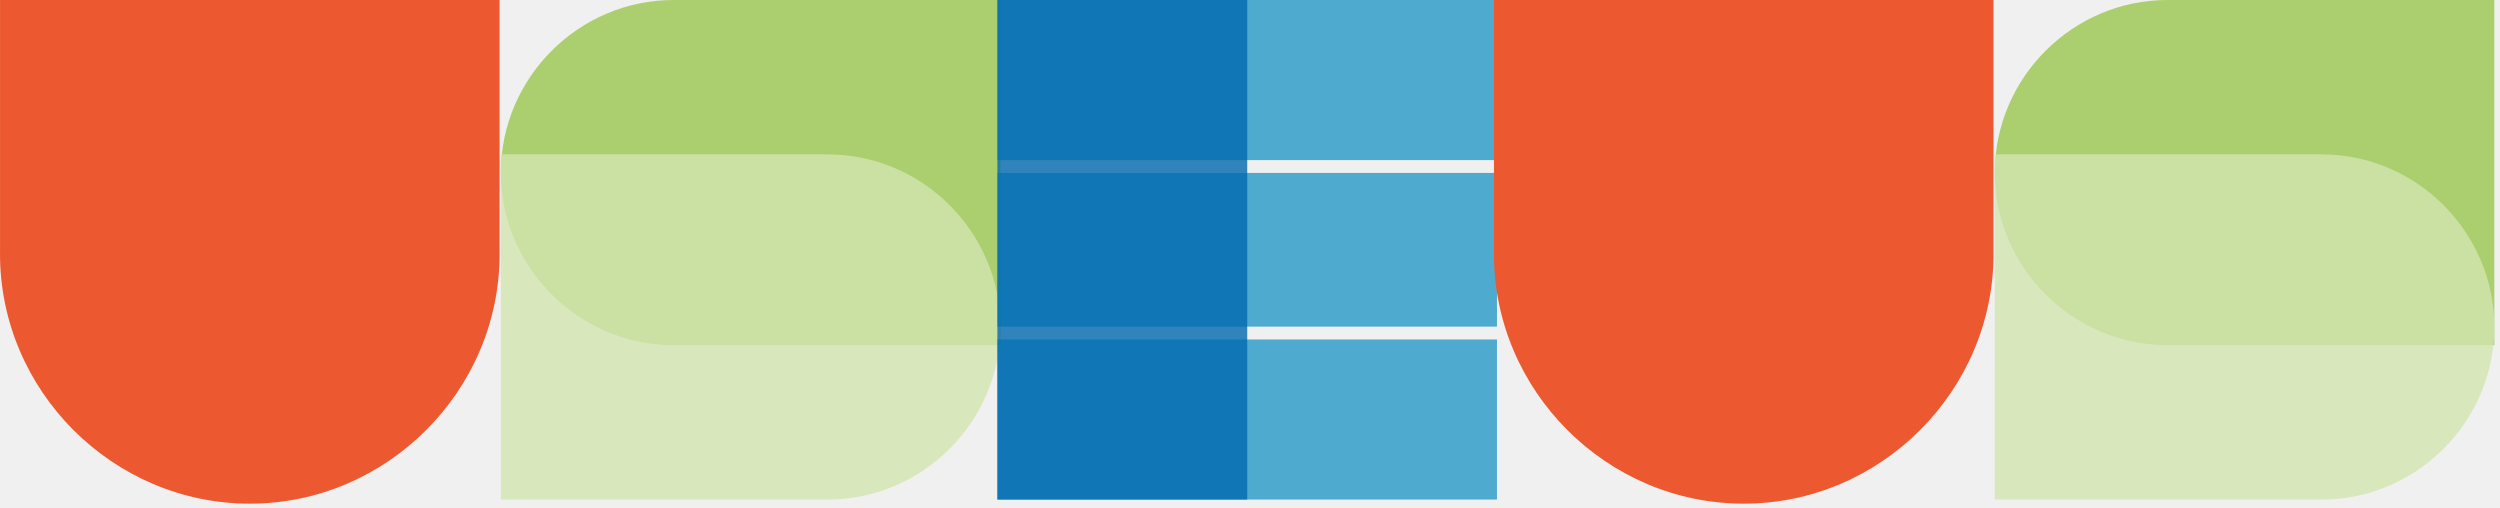
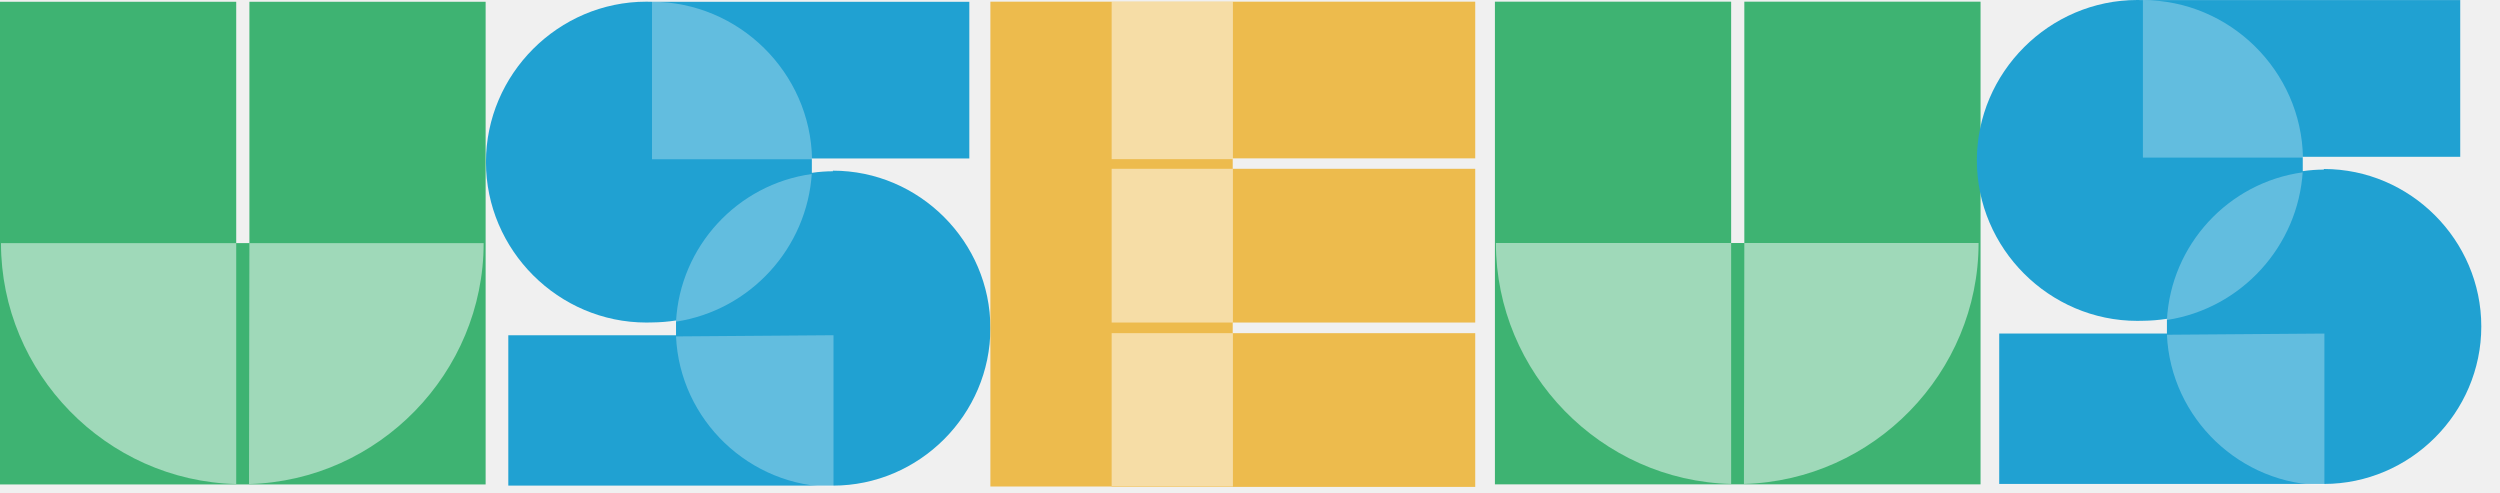
- <svg xmlns="http://www.w3.org/2000/svg" width="100%" height="100%" viewBox="0 0 340 69" version="1.1" xml:space="preserve" style="fill-rule:evenodd;clip-rule:evenodd;stroke-linejoin:round;stroke-miterlimit:2;">
-   <g transform="matrix(1,0,0,1,-0.361528,-108.97)">
-     <g transform="matrix(1,0,0,1,57.8613,102.407)">
-       <g transform="matrix(0.912558,0,0,0.912558,-57.4952,6.56339)">
+ <svg xmlns="http://www.w3.org/2000/svg" width="100%" height="100%" viewBox="0 0 127 25" version="1.1" xml:space="preserve" style="fill-rule:evenodd;clip-rule:evenodd;stroke-linejoin:round;stroke-miterlimit:2;">
+   <g transform="matrix(1,0,0,1,-119.803,-102.33)">
+     <g transform="matrix(1,0,0,1,57.1589,102.415)">
+       <g transform="matrix(1,0,0,1,62.6439,0.005)">
        <g>
          <g>
-             <rect x="0" y="0" width="44.64" height="45" style="fill:rgb(51,51,51);fill-opacity:0;" />
            <g>
              <g>
-                 <path d="M74.45,37.22L74.45,0L0,0L0,37.22C-0.003,37.423 -0.005,37.627 -0.005,37.83C-0.005,58.254 16.801,75.06 37.225,75.06C57.649,75.06 74.455,58.254 74.455,37.83C74.455,37.627 74.453,37.423 74.45,37.22Z" style="fill:rgb(236,89,48);fill-rule:nonzero;" />
+                 <g>
+                   <path d="M24.67,24.52L0,24.52L0,0L12,0L12,12.26L12.67,12.26L12.67,0L24.67,0L24.67,24.52Z" style="fill:rgb(62,179,114);fill-rule:nonzero;" />
+                   <path d="M12,12.26L0.05,12.26C0.053,18.865 5.397,24.338 12,24.5L12,12.26ZM12.67,12.26L24.57,12.26C24.567,18.854 19.241,24.322 12.65,24.5L12.67,12.26Z" style="fill:white;fill-opacity:0.5;fill-rule:nonzero;" />
+                 </g>
              </g>
            </g>
          </g>
        </g>
      </g>
-       <g transform="matrix(0.912558,0,0,0.912558,10.6183,6.56339)">
+       <g transform="matrix(1,0,0,1,87.616,0.005)">
        <g>
          <g>
-             <rect x="0" y="0" width="45" height="45" style="fill:rgb(51,51,51);fill-opacity:0;" />
            <g>
              <g>
-                 <path d="M25.72,51.44L74.45,51.44L74.45,0L25.72,0C11.61,0 -0,11.61 0,25.72C0,39.83 11.61,51.44 25.72,51.44Z" style="fill:rgb(154,199,78);fill-opacity:0.8;fill-rule:nonzero;" />
-                 <path d="M48.73,23L0,23L0,74.45L48.73,74.45C62.84,74.45 74.45,62.84 74.45,48.73C74.45,34.62 62.84,23.01 48.73,23.01L48.73,23Z" style="fill:rgb(211,228,176);fill-opacity:0.8;fill-rule:nonzero;" />
+                 <g>
+                   <g>
+                     <path d="M17.34,8.61C16.982,8.611 16.624,8.638 16.27,8.69L16.27,7.96L24.27,7.96L24.27,0L8.15,0C8.055,-0.003 7.96,-0.005 7.865,-0.005C3.394,-0.005 -0.285,3.674 -0.285,8.145C-0.285,12.616 3.394,16.295 7.865,16.295C7.96,16.295 8.055,16.293 8.15,16.29C8.559,16.287 8.966,16.253 9.37,16.19L9.37,16.94L0.85,16.94L0.85,24.58L17.34,24.58C21.729,24.58 25.34,20.969 25.34,16.58C25.34,12.191 21.729,8.58 17.34,8.58L17.34,8.61Z" style="fill:rgb(32,161,210);fill-rule:nonzero;" />
+                     <path d="M16.28,8L8.15,8L8.15,0C12.559,0.005 16.204,3.591 16.28,8ZM9.37,17C9.562,21.252 13.114,24.644 17.37,24.64L17.37,16.94L9.37,17ZM16.27,8.75C12.484,9.27 9.573,12.434 9.37,16.25C13.149,15.671 16.037,12.506 16.27,8.69L16.27,8.75Z" style="fill:white;fill-opacity:0.3;fill-rule:nonzero;" />
+                   </g>
+                 </g>
              </g>
            </g>
          </g>
        </g>
      </g>
-       <g transform="matrix(0.912558,0,0,0.912558,78.1476,6.56339)">
+       <g transform="matrix(1,0,0,1,112.956,2.84217e-14)">
        <g>
          <g>
-             <rect x="0" y="0" width="45" height="45" style="fill:rgb(51,51,51);fill-opacity:0;" />
            <g>
              <g>
-                 <path d="M0,0L74.45,0L74.45,23.86L0,23.86L0,0ZM0,25.77L74.45,25.77L74.45,48.68L0,48.68L0,25.77ZM0,50.59L74.45,50.59L74.45,74.45L0,74.45L0,50.59Z" style="fill:rgb(39,153,200);fill-opacity:0.8;fill-rule:nonzero;" />
-                 <rect x="0" y="0" width="37.23" height="74.45" style="fill:rgb(0,105,174);fill-opacity:0.8;fill-rule:nonzero;" />
+                 <g>
+                   <path d="M24.63,7.96L24.63,0L0,0L0,24.63L6.16,24.63L6.16,24.65L24.63,24.65L24.63,16.84L12.31,16.84L12.31,16.3L24.63,16.3L24.63,8.49L12.31,8.49L12.31,7.96L24.63,7.96Z" style="fill:rgb(237,187,77);fill-rule:nonzero;" />
+                   <path d="M6.16,0L12.32,0L12.32,8L6.16,8L6.16,0ZM6.16,8.49L6.16,16.3L12.32,16.3L12.32,8.49L6.16,8.49ZM6.16,24.63L12.32,24.63L12.32,16.84L6.16,16.84L6.16,24.63Z" style="fill:white;fill-opacity:0.5;fill-rule:nonzero;" />
+                 </g>
              </g>
            </g>
          </g>
        </g>
      </g>
-       <g transform="matrix(0.912558,0,0,0.912558,145.677,6.56339)">
+       <g transform="matrix(1,0,0,1,138.586,0)">
        <g>
          <g>
-             <rect x="0" y="0" width="44.64" height="45" style="fill:rgb(51,51,51);fill-opacity:0;" />
            <g>
              <g>
-                 <path d="M74.45,37.22L74.45,0L0,0L0,37.22C-0.003,37.423 -0.005,37.627 -0.005,37.83C-0.005,58.254 16.801,75.06 37.225,75.06C57.649,75.06 74.455,58.254 74.455,37.83C74.455,37.627 74.453,37.423 74.45,37.22Z" style="fill:rgb(236,89,48);fill-rule:nonzero;" />
+                 <g>
+                   <path d="M24.67,24.52L0,24.52L0,0L12,0L12,12.26L12.67,12.26L12.67,0L24.67,0L24.67,24.52Z" style="fill:rgb(62,179,114);fill-rule:nonzero;" />
+                   <path d="M12,12.26L0.05,12.26C0.053,18.865 5.397,24.338 12,24.5L12,12.26ZM12.67,12.26L24.57,12.26C24.567,18.854 19.241,24.322 12.65,24.5L12.67,12.26Z" style="fill:white;fill-opacity:0.5;fill-rule:nonzero;" />
+                 </g>
              </g>
            </g>
          </g>
        </g>
      </g>
-       <g transform="matrix(0.912558,0,0,0.912558,213.79,6.56339)">
+       <g transform="matrix(1,0,0,1,163.354,-0.08)">
        <g>
          <g>
-             <rect x="0" y="0" width="45" height="45" style="fill:rgb(51,51,51);fill-opacity:0;" />
            <g>
              <g>
-                 <path d="M25.72,51.44L74.45,51.44L74.45,0L25.72,0C11.61,0 -0,11.61 0,25.72C0,39.83 11.61,51.44 25.72,51.44Z" style="fill:rgb(154,199,78);fill-opacity:0.8;fill-rule:nonzero;" />
-                 <path d="M48.73,23L0,23L0,74.45L48.73,74.45C62.84,74.45 74.45,62.84 74.45,48.73C74.45,34.62 62.84,23.01 48.73,23.01L48.73,23Z" style="fill:rgb(211,228,176);fill-opacity:0.8;fill-rule:nonzero;" />
+                 <g>
+                   <g>
+                     <path d="M17.34,8.61C16.982,8.611 16.624,8.638 16.27,8.69L16.27,7.96L24.27,7.96L24.27,0L8.15,0C8.055,-0.003 7.96,-0.005 7.865,-0.005C3.394,-0.005 -0.285,3.674 -0.285,8.145C-0.285,12.616 3.394,16.295 7.865,16.295C7.96,16.295 8.055,16.293 8.15,16.29C8.559,16.287 8.966,16.253 9.37,16.19L9.37,16.94L0.85,16.94L0.85,24.58L17.34,24.58C21.729,24.58 25.34,20.969 25.34,16.58C25.34,12.191 21.729,8.58 17.34,8.58L17.34,8.61Z" style="fill:rgb(32,161,210);fill-rule:nonzero;" />
+                     <path d="M16.28,8L8.15,8L8.15,0C12.559,0.005 16.204,3.591 16.28,8ZM9.37,17C9.562,21.252 13.114,24.644 17.37,24.64L17.37,16.94L9.37,17ZM16.27,8.75C12.484,9.27 9.573,12.434 9.37,16.25C13.149,15.671 16.037,12.506 16.27,8.69L16.27,8.75Z" style="fill:white;fill-opacity:0.3;fill-rule:nonzero;" />
+                   </g>
+                 </g>
              </g>
            </g>
          </g>
        </g>
      </g>
    </g>
  </g>
</svg>
